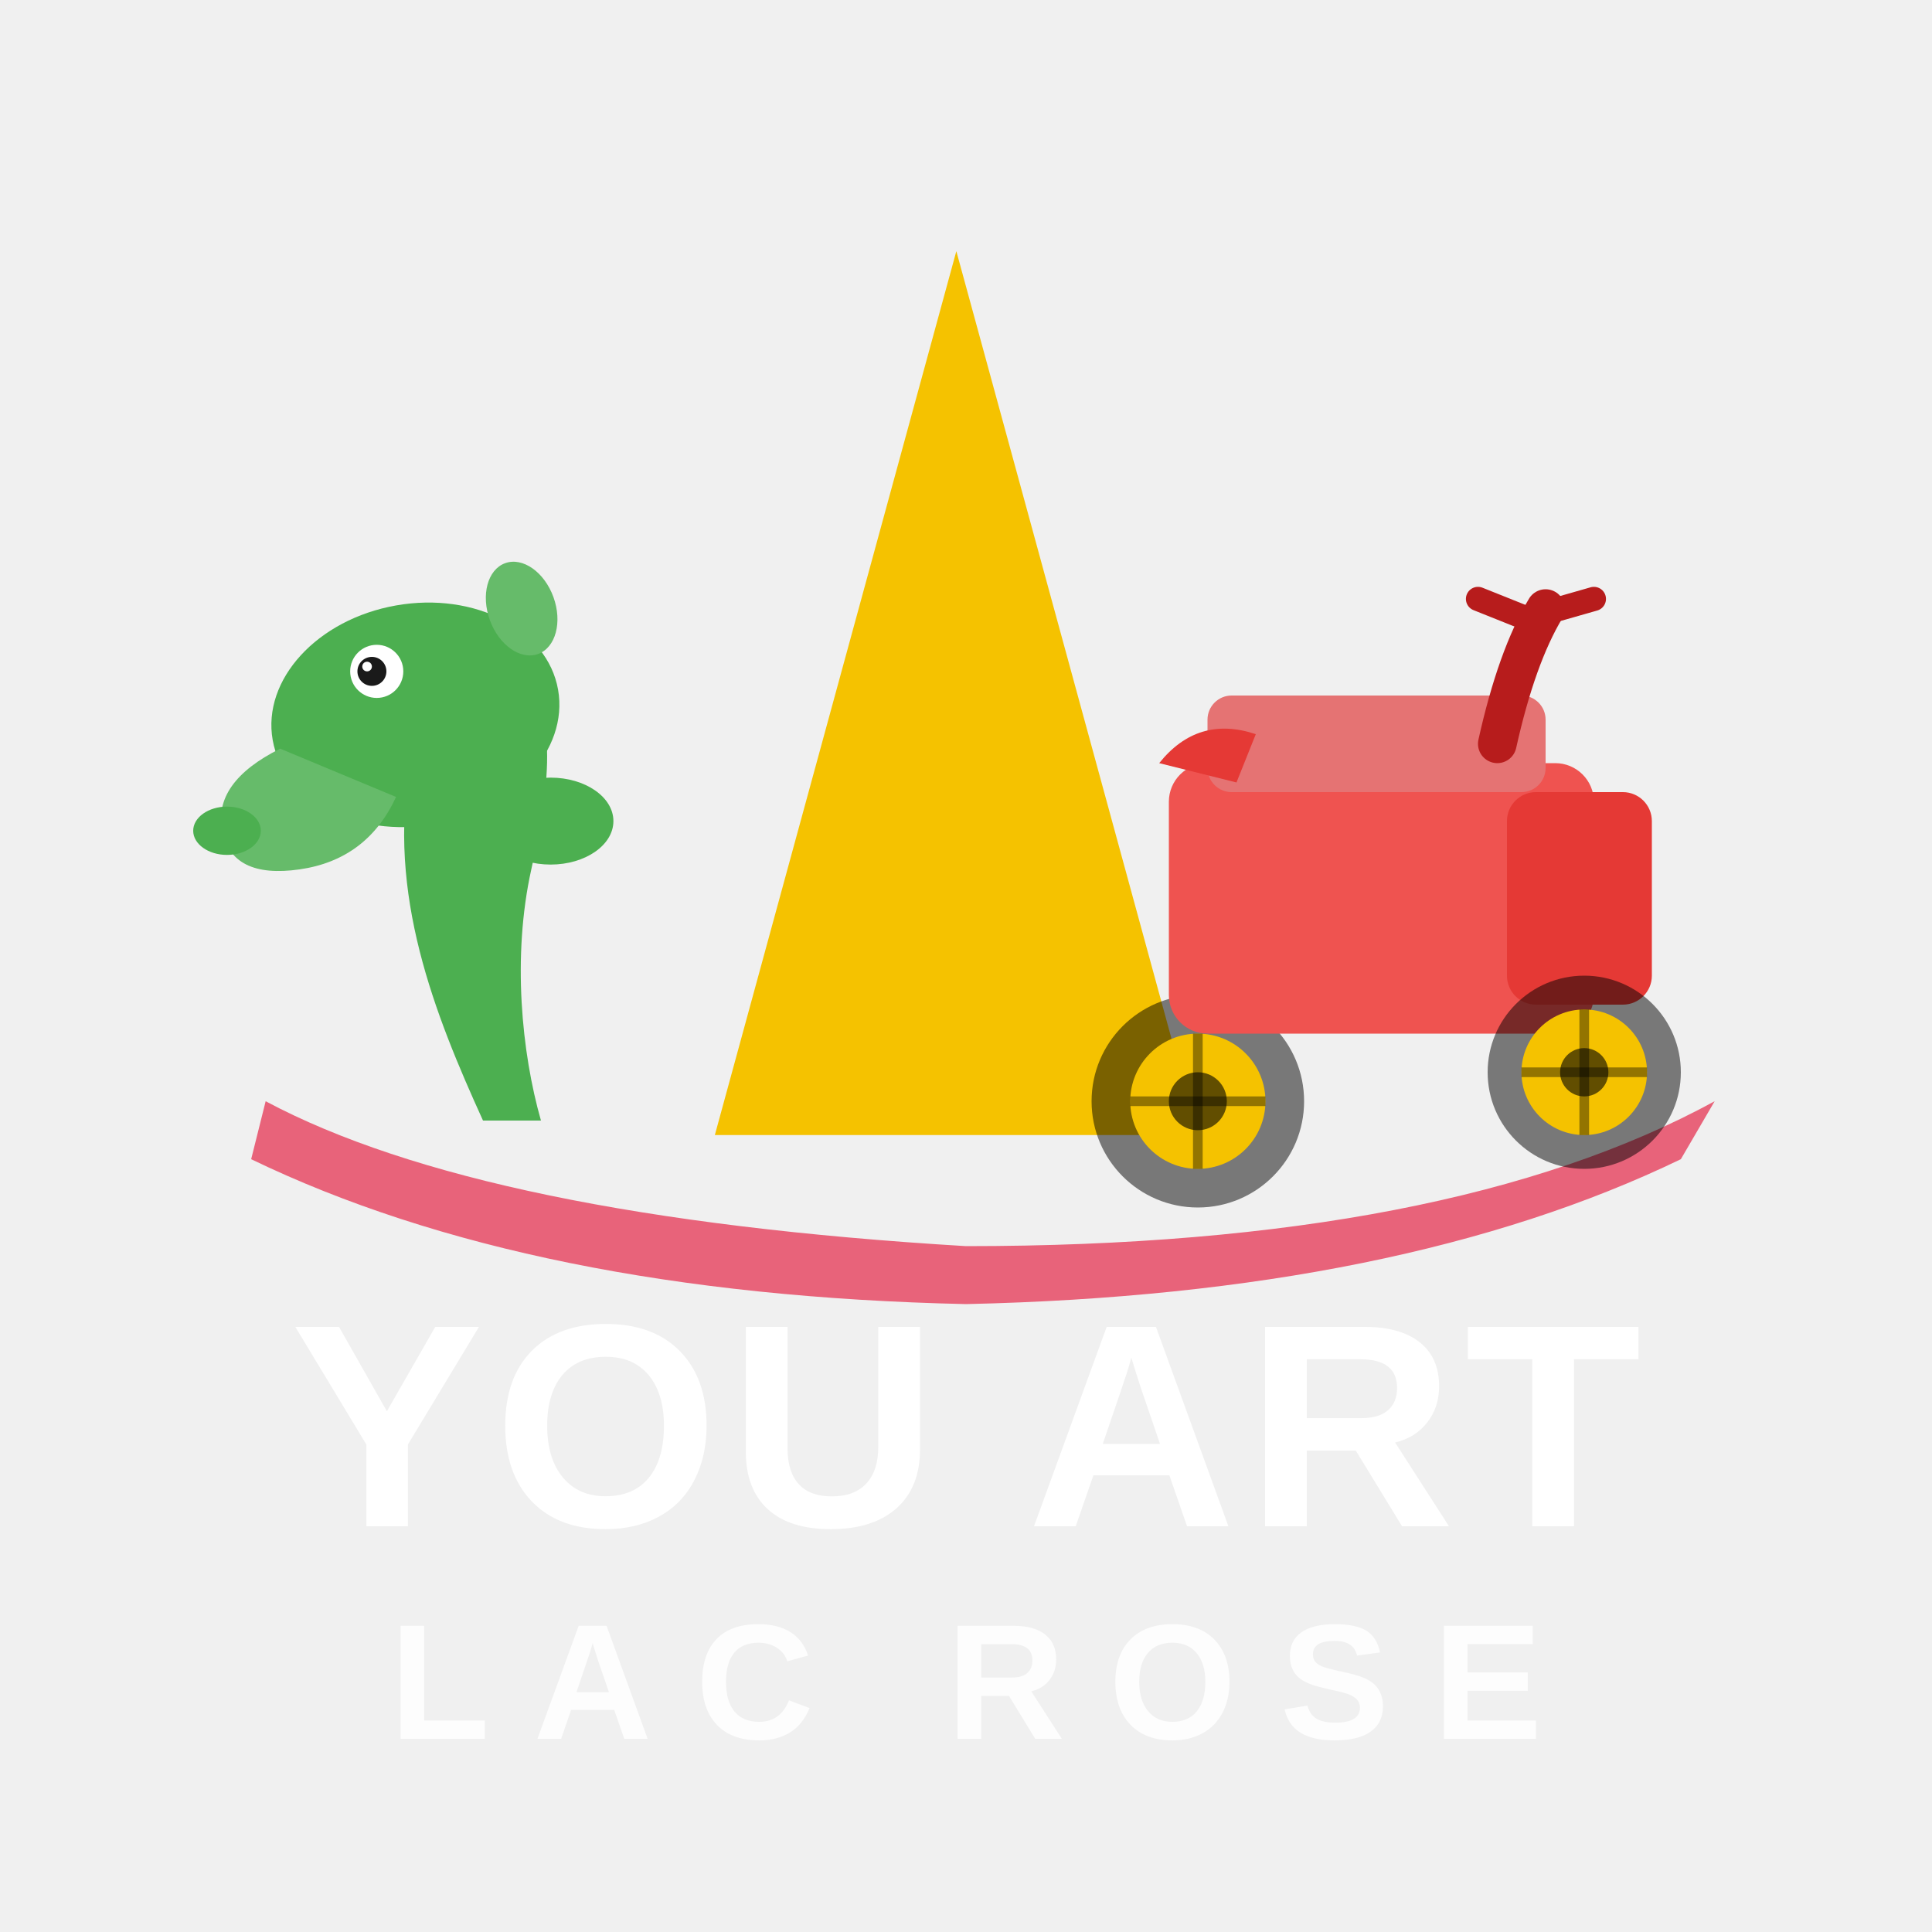
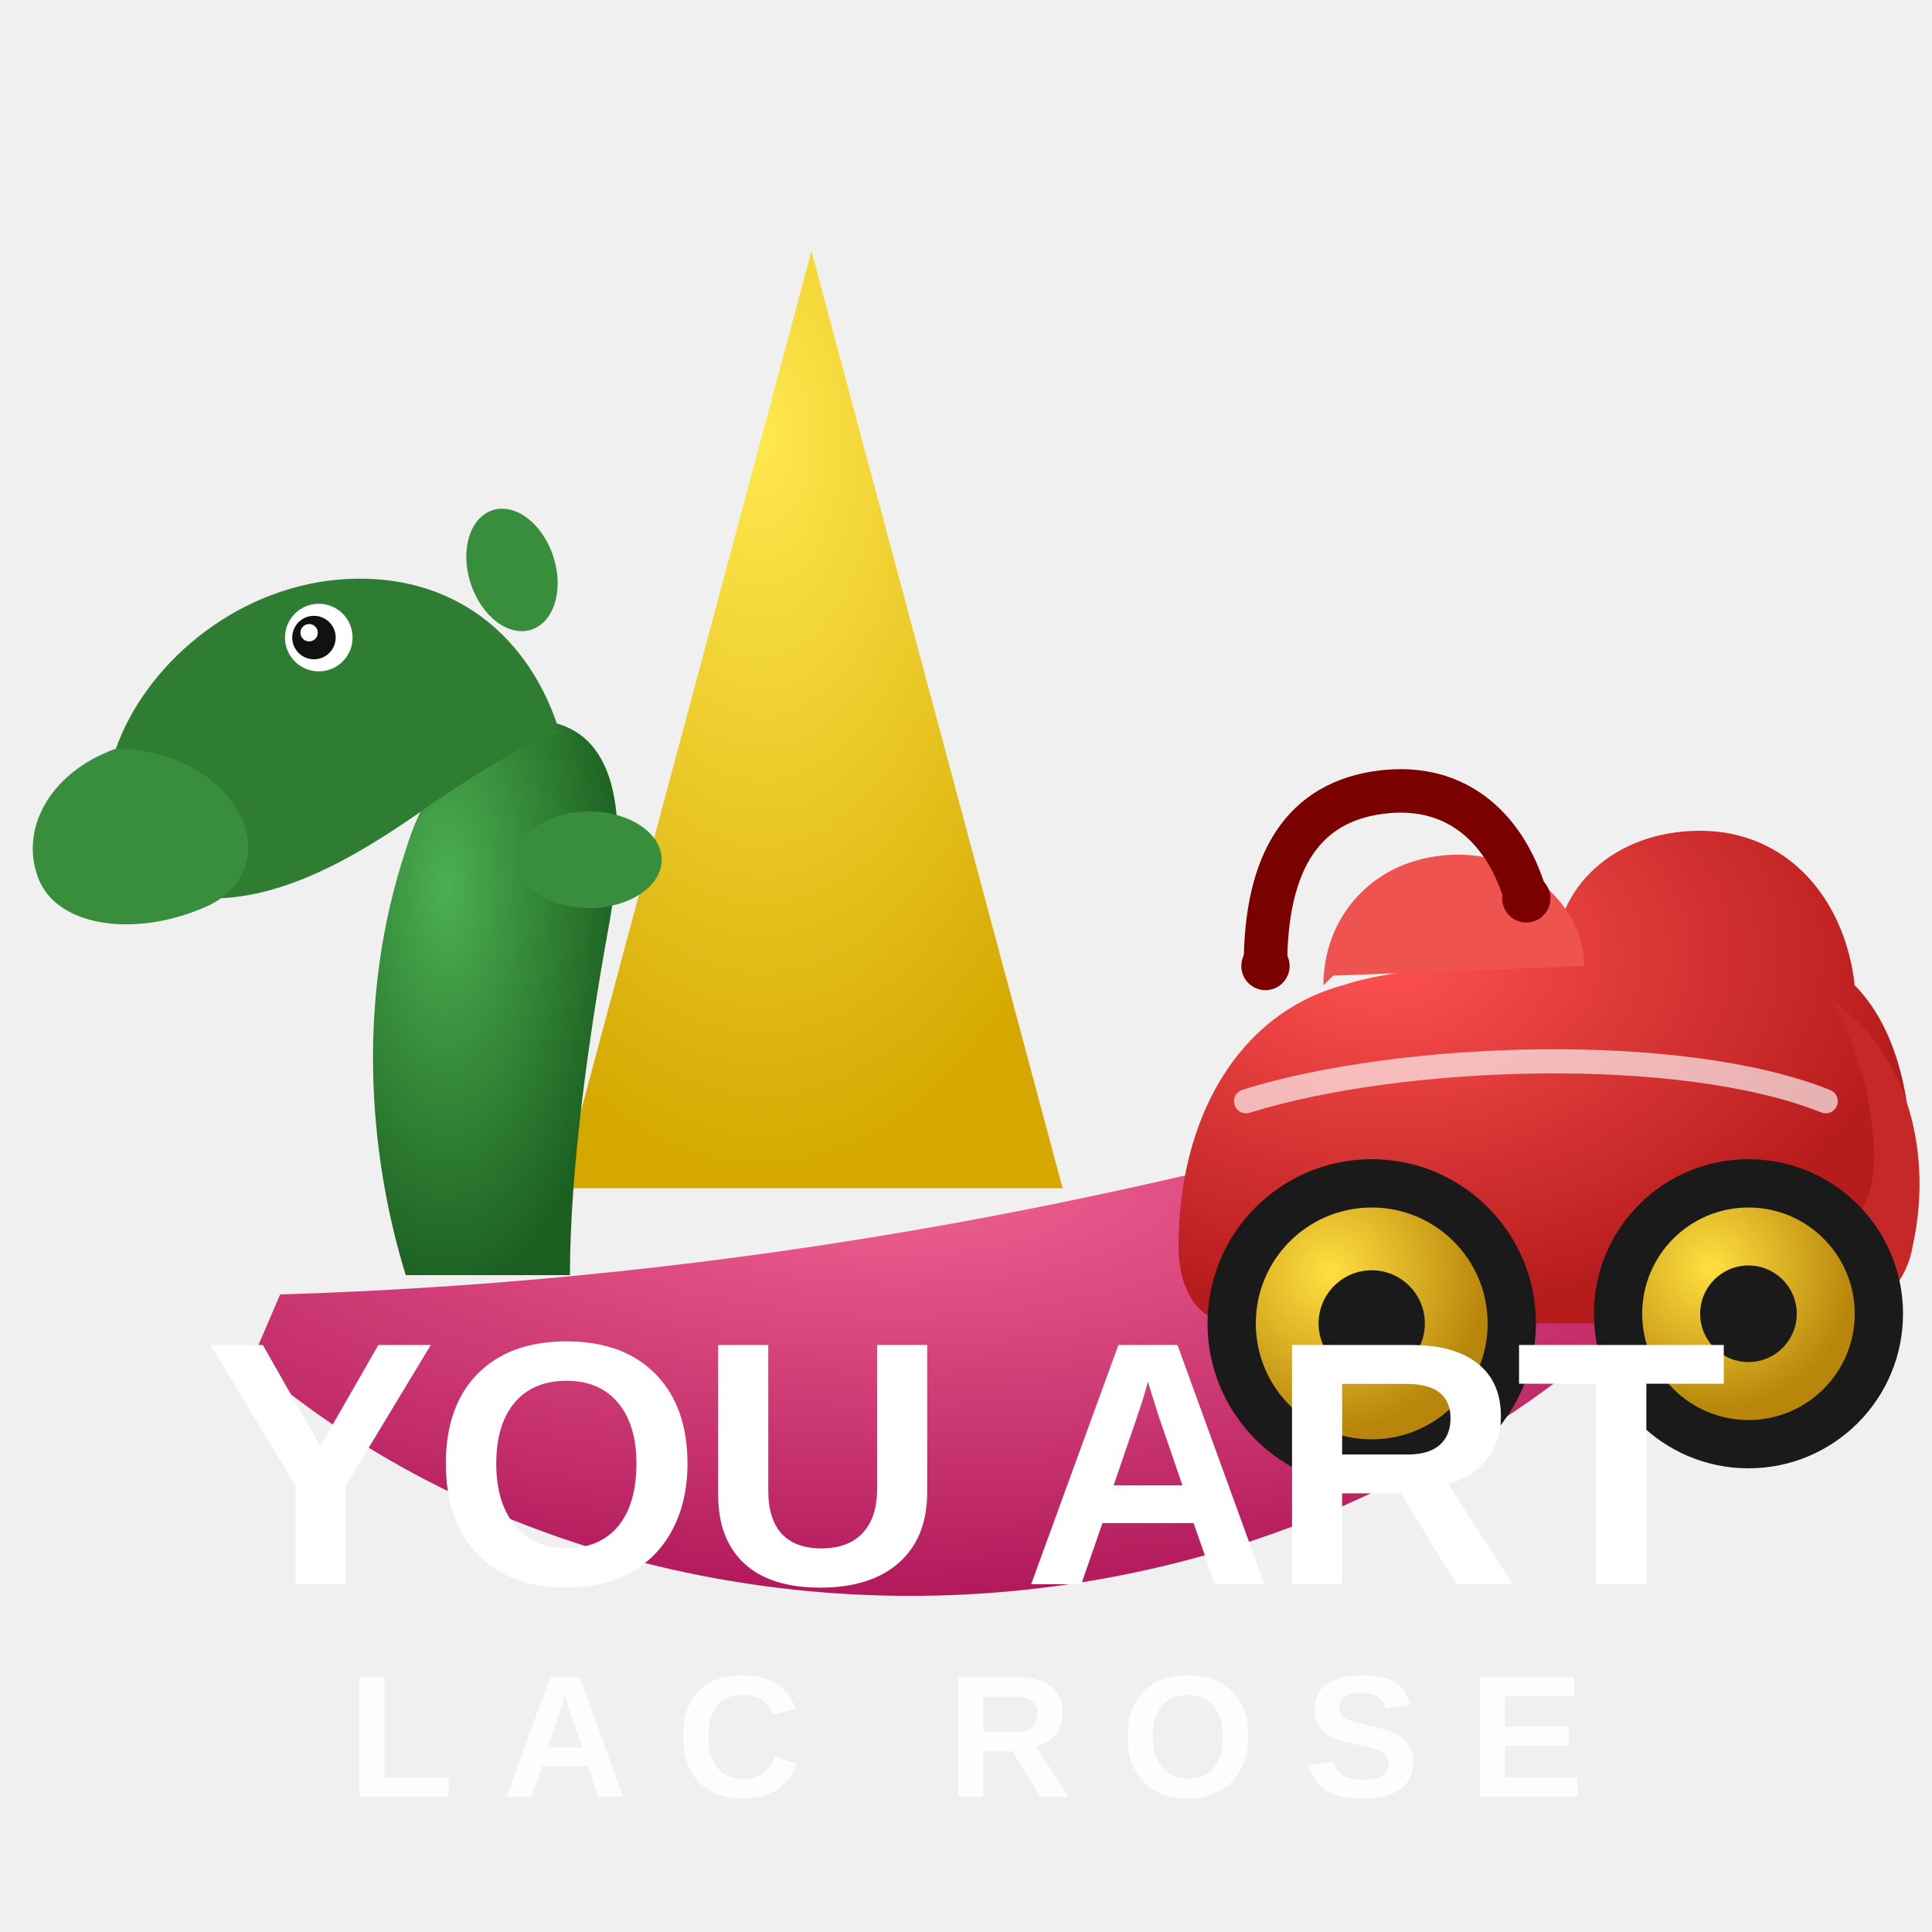
<svg xmlns="http://www.w3.org/2000/svg" viewBox="0 0 400 400" role="img" aria-label="You Art Lac Rose">
-   <path d="M 55 228 Q 100 252 200 258 Q 300 258 355 228 L 348 240 Q 290 268 200 270 Q 110 268 52 240 Z" fill="#E8637A" />
-   <polygon points="198,52 148,235 248,235" fill="#F5C200" />
-   <path d="M 100 232 C 90 210 80 185 85 158 C 88 143 96 135 106 140 C 116 145 114 162 110 180 C 106 198 108 218 112 232 Z" fill="#4CAF50" />
-   <ellipse cx="86" cy="148" rx="30" ry="23" fill="#4CAF50" transform="rotate(-10 86 148)" />
-   <path d="M 58 155 Q 44 162 46 172 Q 48 182 62 180 Q 76 178 82 165 Z" fill="#66BB6A" />
-   <ellipse cx="47" cy="172" rx="7" ry="5" fill="#4CAF50" />
-   <circle cx="78" cy="139" r="5.5" fill="white" />
-   <circle cx="77" cy="139" r="3" fill="#1A1A1A" />
-   <circle cx="76" cy="138" r="1" fill="white" />
-   <ellipse cx="108" cy="126" rx="7" ry="10" fill="#66BB6A" transform="rotate(-20 108 126)" />
-   <ellipse cx="114" cy="170" rx="13" ry="9" fill="#4CAF50" />
-   <circle cx="248" cy="228" r="22" fill="rgba(0,0,0,0.5)" />
-   <circle cx="248" cy="228" r="14" fill="#F5C200" />
-   <circle cx="248" cy="228" r="6" fill="rgba(0,0,0,0.6)" />
-   <line x1="248" y1="214" x2="248" y2="242" stroke="rgba(0,0,0,0.4)" stroke-width="2" />
-   <line x1="234" y1="228" x2="262" y2="228" stroke="rgba(0,0,0,0.4)" stroke-width="2" />
-   <rect x="242" y="158" width="88" height="56" rx="8" fill="#EF5350" />
-   <rect x="312" y="164" width="30" height="44" rx="6" fill="#E53935" />
-   <rect x="250" y="144" width="70" height="20" rx="5" fill="#E57373" />
-   <path d="M 240 158 Q 248 148 260 152 L 256 162 Z" fill="#E53935" />
-   <path d="M 310 154 Q 314 136 320 126" stroke="#B71C1C" stroke-width="8" stroke-linecap="round" fill="none" />
-   <path d="M 316 128 L 330 124 M 316 128 L 306 124" stroke="#B71C1C" stroke-width="5" stroke-linecap="round" fill="none" />
-   <circle cx="328" cy="222" r="20" fill="rgba(0,0,0,0.5)" />
-   <circle cx="328" cy="222" r="13" fill="#F5C200" />
-   <circle cx="328" cy="222" r="5" fill="rgba(0,0,0,0.6)" />
-   <line x1="328" y1="209" x2="328" y2="235" stroke="rgba(0,0,0,0.4)" stroke-width="2" />
-   <line x1="315" y1="222" x2="341" y2="222" stroke="rgba(0,0,0,0.4)" stroke-width="2" />
-   <text x="200" y="316" text-anchor="middle" font-family="'Arial Black', 'Arial Bold', Arial, sans-serif" font-size="60" font-weight="900" fill="white" letter-spacing="2">YOU ART</text>
-   <text x="200" y="360" text-anchor="middle" font-family="'Arial Black', 'Arial Bold', Arial, sans-serif" font-size="34" font-weight="900" fill="rgba(255,255,255,0.85)" letter-spacing="9">LAC ROSE</text>
+   <defs>
+     <radialGradient id="sailGL" cx="40%" cy="20%" r="80%">
+       <stop offset="0%" stop-color="#FFE84D" />
+       <stop offset="100%" stop-color="#D4A800" />
+     </radialGradient>
+     <radialGradient id="camelGL" cx="30%" cy="30%" r="75%">
+       <stop offset="0%" stop-color="#4CAF50" />
+       <stop offset="100%" stop-color="#1B5E20" />
+     </radialGradient>
+     <radialGradient id="pirogueGL" cx="40%" cy="30%" r="75%">
+       <stop offset="0%" stop-color="#F06292" />
+       <stop offset="100%" stop-color="#AD1457" />
+     </radialGradient>
+     <radialGradient id="quadGL" cx="28%" cy="25%" r="72%">
+       <stop offset="0%" stop-color="#FF5252" />
+       <stop offset="100%" stop-color="#B71C1C" />
+     </radialGradient>
+     <radialGradient id="wheelGL" cx="32%" cy="28%" r="68%">
+       <stop offset="0%" stop-color="#FFE040" />
+       <stop offset="100%" stop-color="#B8860B" />
+     </radialGradient>
+   </defs>
+   <polygon points="168,52 116,246 220,246" fill="url(#sailGL)" />
+   <path d="M 52 282 C 140 358, 308 352, 388 210 C 375 196, 255 262, 58 268 Z" fill="url(#pirogueGL)" />
+   <path d="M 84 264 C 76 238, 74 206, 84 176 C 90 156, 104 146, 116 150 C 128 154, 130 170, 126 192 C 122 214, 118 242, 118 264 Z" fill="url(#camelGL)" />
+   <path d="M 116 152 C 110 132, 94 118, 70 120 C 48 122, 30 138, 24 155 C 18 172, 26 186, 44 186 C 60 186, 76 176, 90 166 C 102 158, 112 152, 116 152 Z" fill="#2E7D32" />
+   <path d="M 24 155 C 10 160, 4 172, 8 182 C 12 192, 28 194, 42 188 C 52 184, 54 174, 48 166 C 42 158, 32 155, 24 155 Z" fill="#388E3C" />
+   <circle cx="66" cy="132" r="7" fill="white" />
+   <circle cx="65" cy="132" r="4.5" fill="#111" />
+   <circle cx="64" cy="131" r="1.8" fill="white" />
+   <ellipse cx="106" cy="118" rx="9" ry="13" fill="#388E3C" transform="rotate(-18 106 118)" />
+   <ellipse cx="122" cy="178" rx="15" ry="10" fill="#388E3C" />
+   <path d="M 244 258 C 244 232, 256 210, 278 204 C 290 200, 308 200, 322 198 C 322 184, 334 172, 352 172 C 370 172, 382 186, 384 204 C 394 214, 398 234, 394 254 C 392 268, 380 274, 366 274 L 256 274 C 248 274, 244 267, 244 258 Z" fill="url(#quadGL)" />
+   <path d="M 274 204 C 274 190, 284 178, 300 177 C 316 176, 328 188, 328 200 L 276 202 Z" fill="#EF5350" />
+   <path d="M 258 228 C 290 218, 348 216, 378 228" stroke="white" stroke-width="5" fill="none" stroke-linecap="round" opacity="0.65" />
+   <path d="M 378 206 C 396 218, 400 240, 396 258 C 394 270, 382 276, 368 274 L 374 258 C 382 258, 388 250, 388 240 C 388 228, 384 214, 378 206 Z" fill="#C62828" />
+   <path d="M 262 200 C 262 178, 270 166, 286 164 C 302 162, 312 172, 316 186" stroke="#7B0000" stroke-width="9" fill="none" stroke-linecap="round" />
+   <circle cx="262" cy="200" r="5" fill="#7B0000" />
+   <circle cx="316" cy="186" r="5" fill="#7B0000" />
+   <circle cx="284" cy="274" r="34" fill="#1A1A1A" />
+   <circle cx="284" cy="274" r="24" fill="url(#wheelGL)" />
+   <circle cx="284" cy="274" r="11" fill="#1A1A1A" />
+   <circle cx="362" cy="272" r="32" fill="#1A1A1A" />
+   <circle cx="362" cy="272" r="22" fill="url(#wheelGL)" />
+   <circle cx="362" cy="272" r="10" fill="#1A1A1A" />
+   <text x="200" y="328" text-anchor="middle" font-family="'Arial Black', 'Arial Bold', Arial, sans-serif" font-size="72" font-weight="900" fill="white" letter-spacing="-1">YOU ART</text>
+   <text x="200" y="372" text-anchor="middle" font-family="'Arial Black', 'Arial Bold', Arial, sans-serif" font-size="36" font-weight="900" fill="rgba(255,255,255,0.85)" letter-spacing="10">LAC ROSE</text>
</svg>
